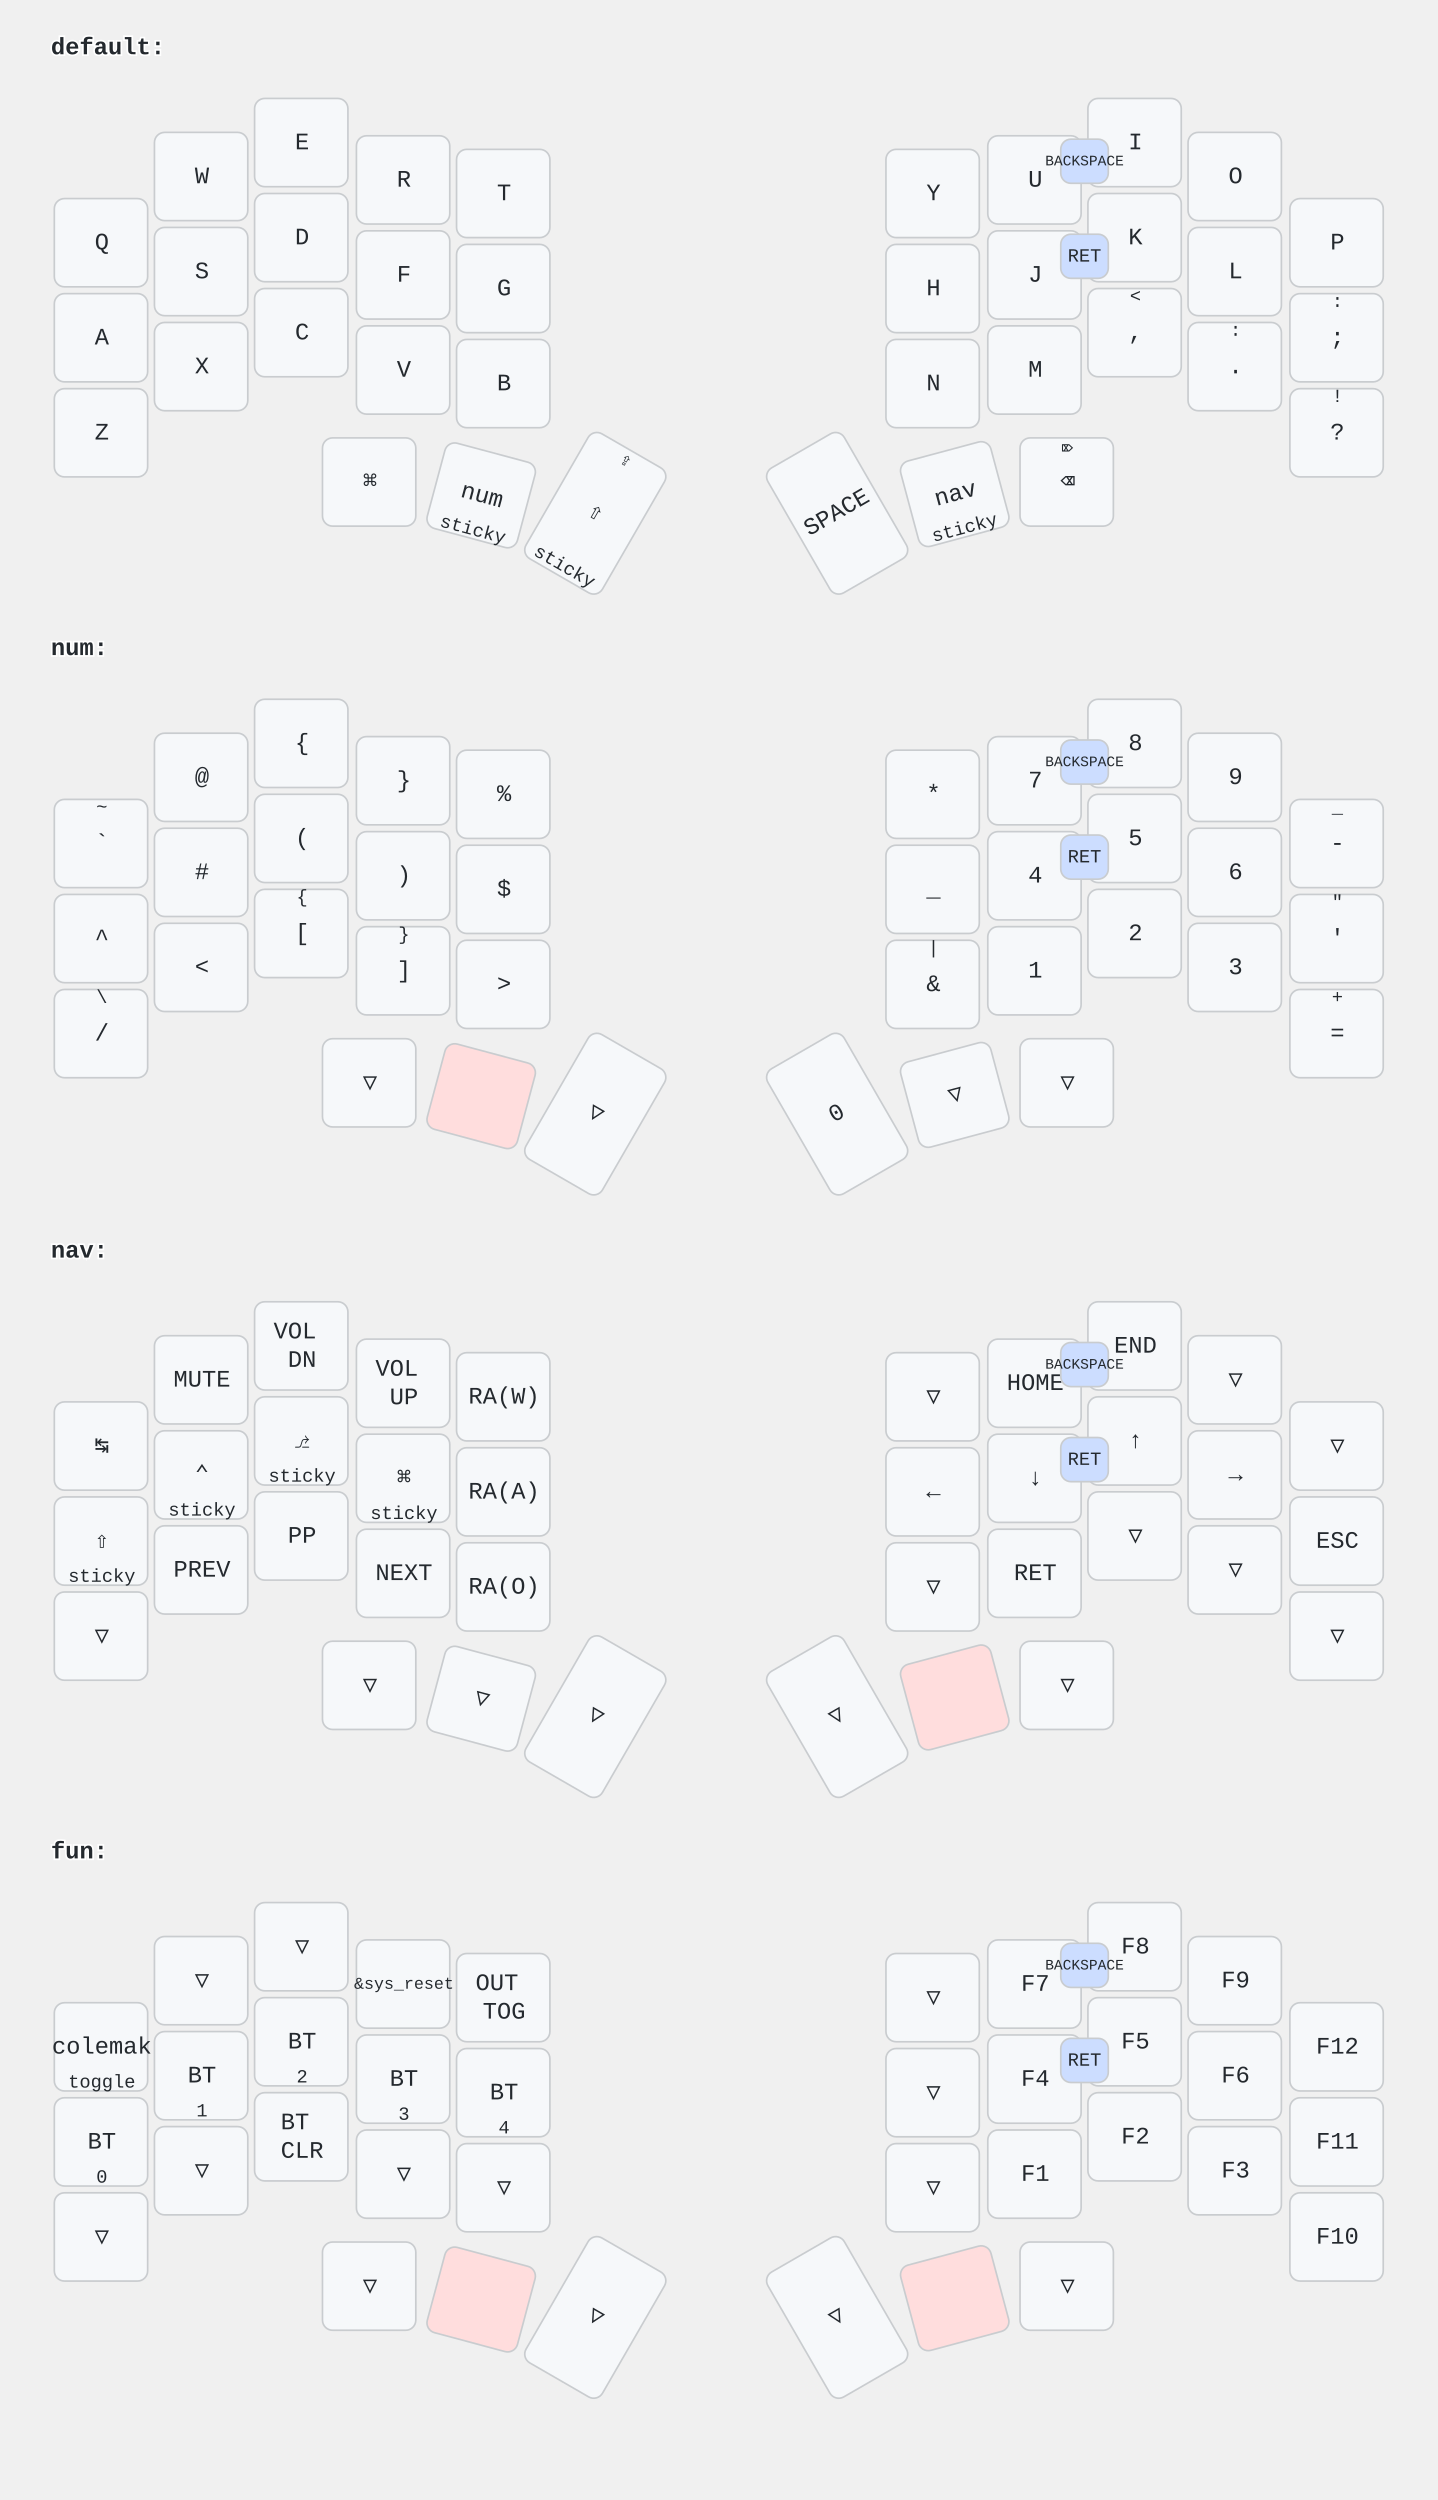
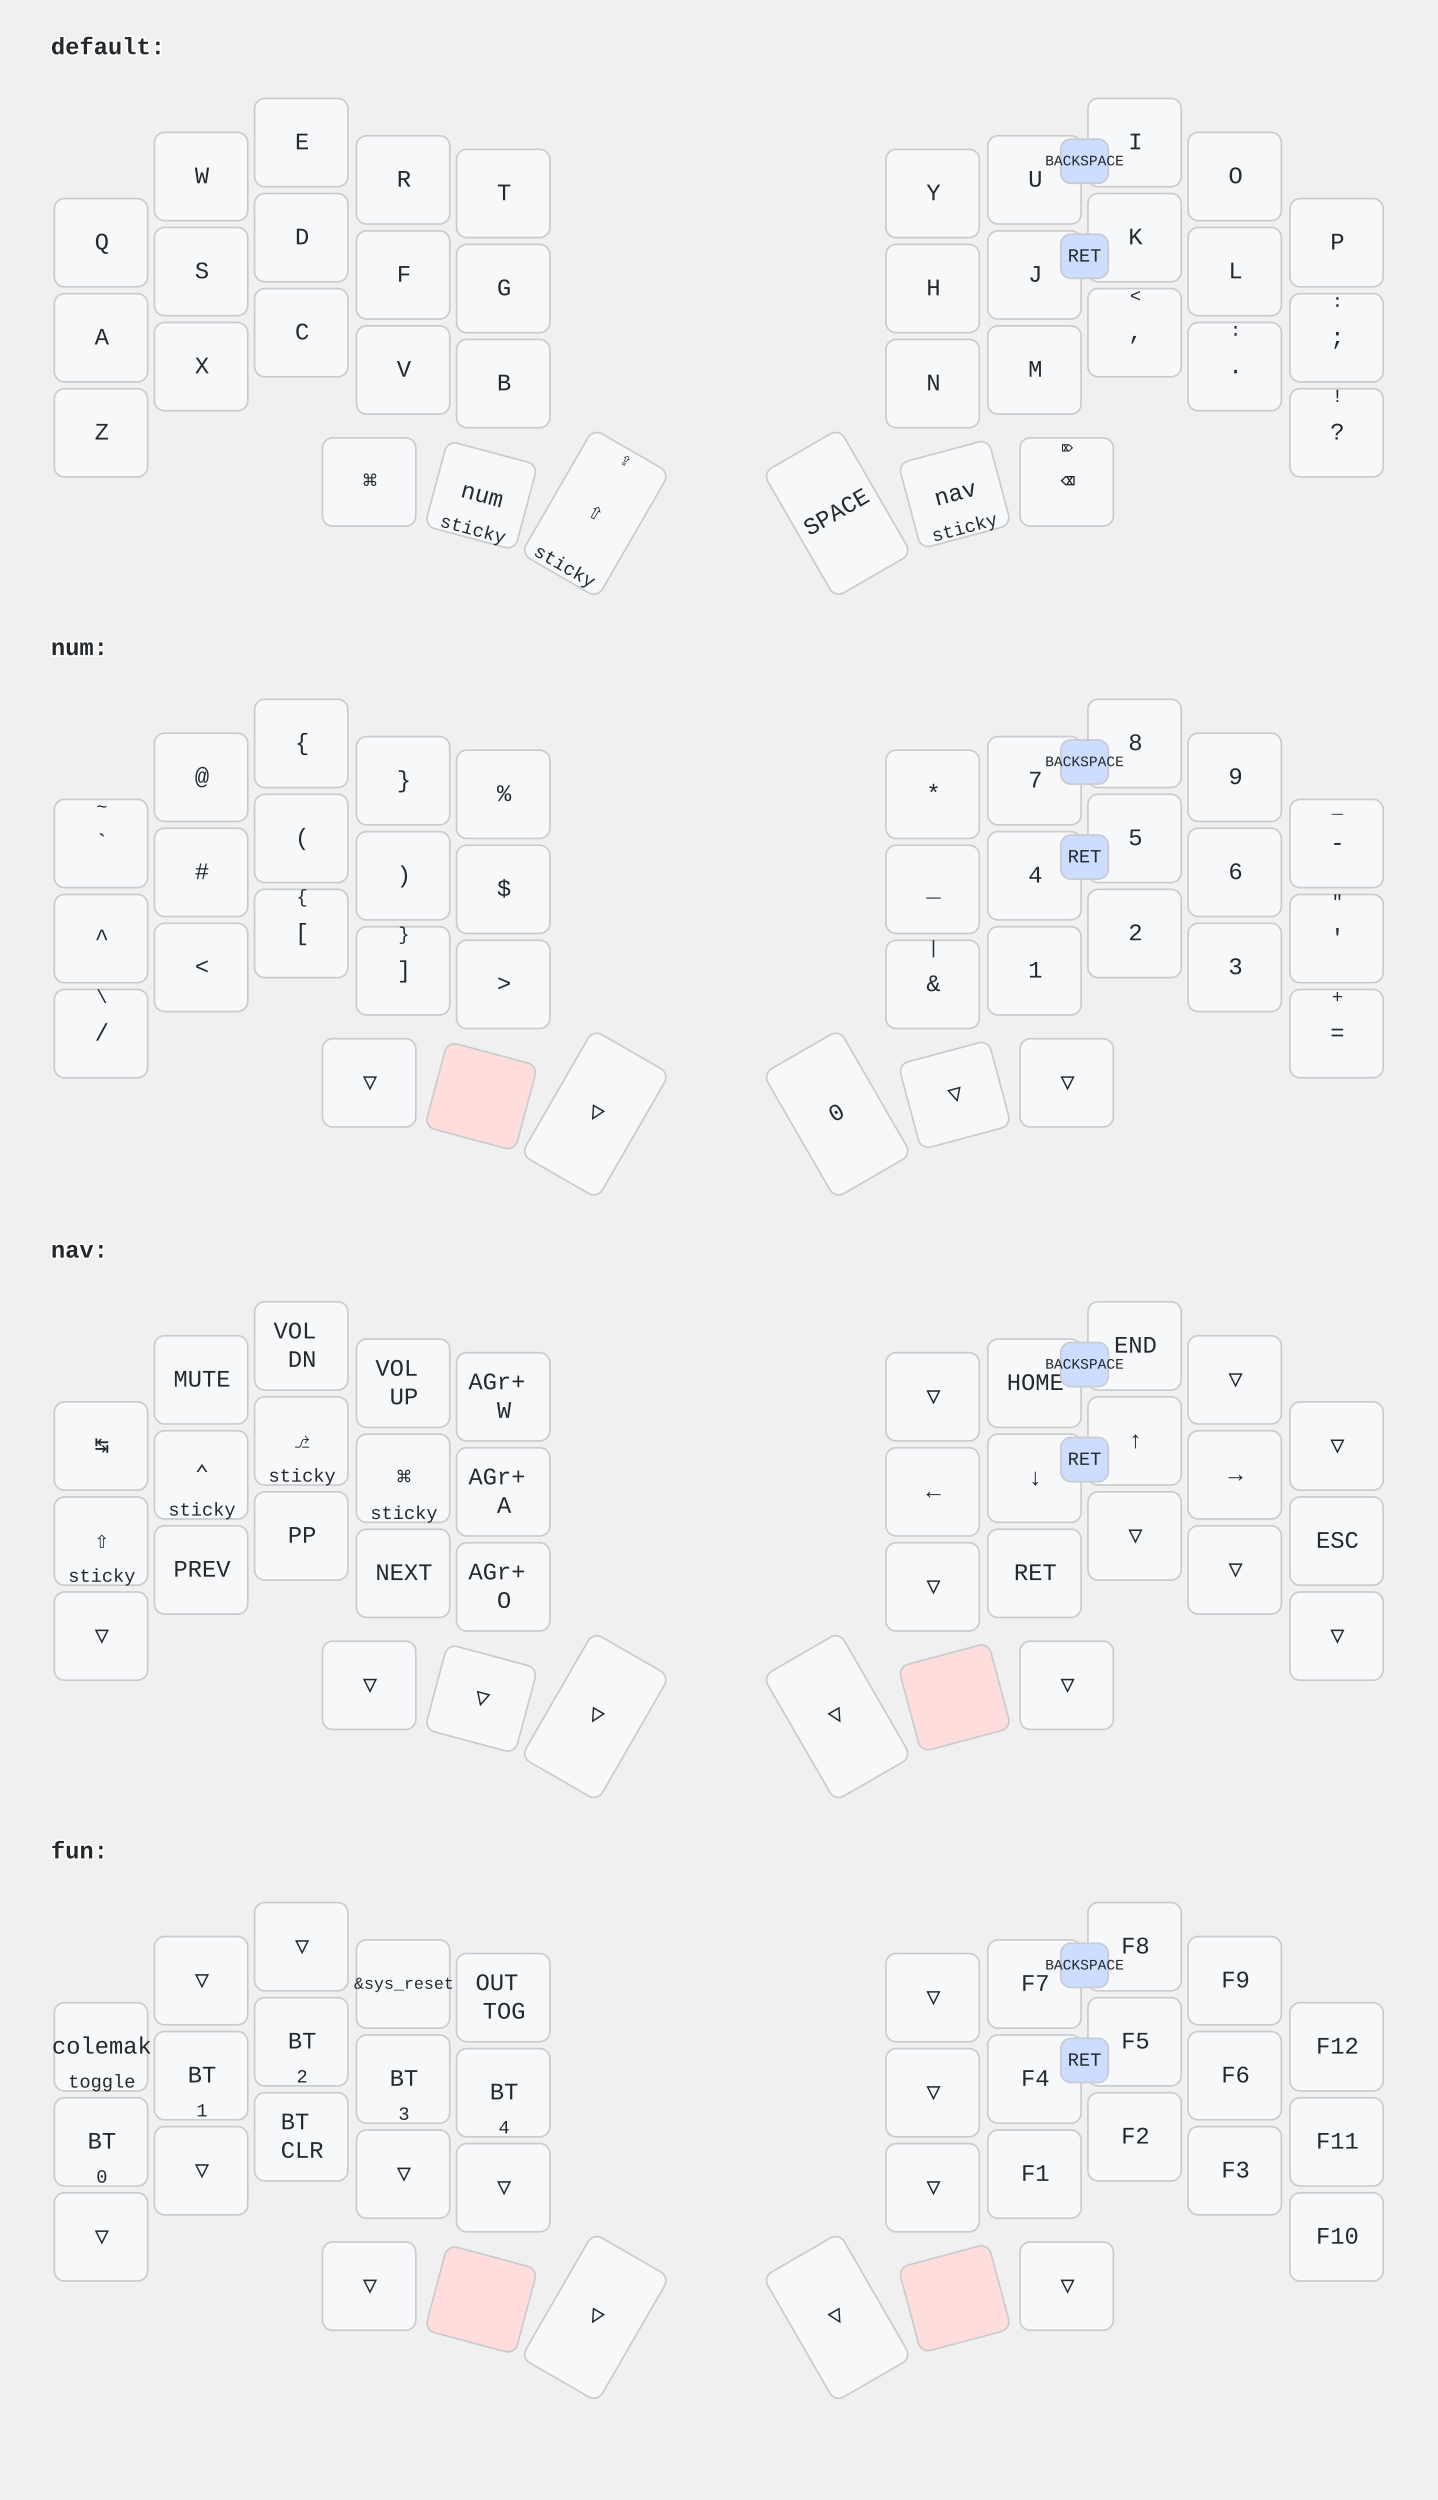
<svg xmlns="http://www.w3.org/2000/svg" width="847" height="1473" viewBox="0 0 847 1473" class="keymap">
  <style>/* font and background color specifications */
svg {
    font-family: SFMono-Regular,Consolas,Liberation Mono,Menlo,monospace;
    font-size: 14px;
    font-kerning: normal;
    text-rendering: optimizeLegibility;
    fill: #24292e;
}

/* default key styling */
rect {
    fill: #f6f8fa;
    stroke: #c9cccf;
    stroke-width: 1;
}

/* color accent for combo boxes */
rect.combo {
    fill: #cdf;
}

/* color accent for held keys */
rect.held, rect.combo.held {
    fill: #fdd;
}

/* color accent for ghost (optional) keys */
rect.ghost, rect.combo.ghost {
    fill: #ddd;
}

text {
    text-anchor: middle;
    dominant-baseline: middle;
}

/* styling for layer labels */
text.label {
    font-weight: bold;
    text-anchor: start;
    stroke: white;
    stroke-width: 2;
    paint-order: stroke;
}

/* styling for combo tap, and key hold/shifted label text */
text.combo, text.hold, text.shifted {
    font-size: 11px;
}

text.hold {
    text-anchor: middle;
    dominant-baseline: auto;
}

text.shifted {
    text-anchor: middle;
    dominant-baseline: hanging;
}

/* styling for hold/shifted label text in combo box */
text.combo.hold, text.combo.shifted {
    font-size: 8px;
}

/* styling for combo dendrons */
path {
    stroke-width: 1;
    stroke: gray;
    fill: none;
}
</style>
  <g transform="translate(30, 0)" class="layer-default">
-     <text x="0" y="28" class="label">default:</text>
+     <text x="0" y="28" class="label" id="default">default:</text>
    <g transform="translate(0, 56)">
      <g transform="translate(30, 87)" class="key keypos-0">
        <rect rx="6" ry="6" x="-28" y="-26" width="55" height="52" class="key" />
        <text x="0" y="0" class="key tap">Q</text>
      </g>
      <g transform="translate(89, 48)" class="key keypos-1">
        <rect rx="6" ry="6" x="-28" y="-26" width="55" height="52" class="key" />
        <text x="0" y="0" class="key tap">W</text>
      </g>
      <g transform="translate(148, 28)" class="key keypos-2">
        <rect rx="6" ry="6" x="-28" y="-26" width="55" height="52" class="key" />
        <text x="0" y="0" class="key tap">E</text>
      </g>
      <g transform="translate(208, 50)" class="key keypos-3">
        <rect rx="6" ry="6" x="-28" y="-26" width="55" height="52" class="key" />
        <text x="0" y="0" class="key tap">R</text>
      </g>
      <g transform="translate(267, 58)" class="key keypos-4">
        <rect rx="6" ry="6" x="-28" y="-26" width="55" height="52" class="key" />
        <text x="0" y="0" class="key tap">T</text>
      </g>
      <g transform="translate(520, 58)" class="key keypos-5">
        <rect rx="6" ry="6" x="-28" y="-26" width="55" height="52" class="key" />
        <text x="0" y="0" class="key tap">Y</text>
      </g>
      <g transform="translate(580, 50)" class="key keypos-6">
        <rect rx="6" ry="6" x="-28" y="-26" width="55" height="52" class="key" />
        <text x="0" y="0" class="key tap">U</text>
      </g>
      <g transform="translate(639, 28)" class="key keypos-7">
        <rect rx="6" ry="6" x="-28" y="-26" width="55" height="52" class="key" />
        <text x="0" y="0" class="key tap">I</text>
      </g>
      <g transform="translate(698, 48)" class="key keypos-8">
        <rect rx="6" ry="6" x="-28" y="-26" width="55" height="52" class="key" />
        <text x="0" y="0" class="key tap">O</text>
      </g>
      <g transform="translate(758, 87)" class="key keypos-9">
        <rect rx="6" ry="6" x="-28" y="-26" width="55" height="52" class="key" />
        <text x="0" y="0" class="key tap">P</text>
      </g>
      <g transform="translate(30, 143)" class="key keypos-10">
        <rect rx="6" ry="6" x="-28" y="-26" width="55" height="52" class="key" />
        <text x="0" y="0" class="key tap">A</text>
      </g>
      <g transform="translate(89, 104)" class="key keypos-11">
        <rect rx="6" ry="6" x="-28" y="-26" width="55" height="52" class="key" />
        <text x="0" y="0" class="key tap">S</text>
      </g>
      <g transform="translate(148, 84)" class="key keypos-12">
        <rect rx="6" ry="6" x="-28" y="-26" width="55" height="52" class="key" />
        <text x="0" y="0" class="key tap">D</text>
      </g>
      <g transform="translate(208, 106)" class="key keypos-13">
        <rect rx="6" ry="6" x="-28" y="-26" width="55" height="52" class="key" />
        <text x="0" y="0" class="key tap">F</text>
      </g>
      <g transform="translate(267, 114)" class="key keypos-14">
        <rect rx="6" ry="6" x="-28" y="-26" width="55" height="52" class="key" />
        <text x="0" y="0" class="key tap">G</text>
      </g>
      <g transform="translate(520, 114)" class="key keypos-15">
        <rect rx="6" ry="6" x="-28" y="-26" width="55" height="52" class="key" />
        <text x="0" y="0" class="key tap">H</text>
      </g>
      <g transform="translate(580, 106)" class="key keypos-16">
        <rect rx="6" ry="6" x="-28" y="-26" width="55" height="52" class="key" />
        <text x="0" y="0" class="key tap">J</text>
      </g>
      <g transform="translate(639, 84)" class="key keypos-17">
        <rect rx="6" ry="6" x="-28" y="-26" width="55" height="52" class="key" />
        <text x="0" y="0" class="key tap">K</text>
      </g>
      <g transform="translate(698, 104)" class="key keypos-18">
        <rect rx="6" ry="6" x="-28" y="-26" width="55" height="52" class="key" />
        <text x="0" y="0" class="key tap">L</text>
      </g>
      <g transform="translate(758, 143)" class="key keypos-19">
        <rect rx="6" ry="6" x="-28" y="-26" width="55" height="52" class="key" />
        <text x="0" y="0" class="key tap">;</text>
        <text x="0" y="-24" class="key shifted">:</text>
      </g>
      <g transform="translate(30, 199)" class="key keypos-20">
        <rect rx="6" ry="6" x="-28" y="-26" width="55" height="52" class="key" />
        <text x="0" y="0" class="key tap">Z</text>
      </g>
      <g transform="translate(89, 160)" class="key keypos-21">
        <rect rx="6" ry="6" x="-28" y="-26" width="55" height="52" class="key" />
        <text x="0" y="0" class="key tap">X</text>
      </g>
      <g transform="translate(148, 140)" class="key keypos-22">
        <rect rx="6" ry="6" x="-28" y="-26" width="55" height="52" class="key" />
        <text x="0" y="0" class="key tap">C</text>
      </g>
      <g transform="translate(208, 162)" class="key keypos-23">
        <rect rx="6" ry="6" x="-28" y="-26" width="55" height="52" class="key" />
        <text x="0" y="0" class="key tap">V</text>
      </g>
      <g transform="translate(267, 170)" class="key keypos-24">
        <rect rx="6" ry="6" x="-28" y="-26" width="55" height="52" class="key" />
        <text x="0" y="0" class="key tap">B</text>
      </g>
      <g transform="translate(520, 170)" class="key keypos-25">
        <rect rx="6" ry="6" x="-28" y="-26" width="55" height="52" class="key" />
        <text x="0" y="0" class="key tap">N</text>
      </g>
      <g transform="translate(580, 162)" class="key keypos-26">
        <rect rx="6" ry="6" x="-28" y="-26" width="55" height="52" class="key" />
        <text x="0" y="0" class="key tap">M</text>
      </g>
      <g transform="translate(639, 140)" class="key keypos-27">
        <rect rx="6" ry="6" x="-28" y="-26" width="55" height="52" class="key" />
        <text x="0" y="0" class="key tap">,</text>
        <text x="0" y="-24" class="key shifted">&lt;</text>
      </g>
      <g transform="translate(698, 160)" class="key keypos-28">
        <rect rx="6" ry="6" x="-28" y="-26" width="55" height="52" class="key" />
        <text x="0" y="0" class="key tap">.</text>
        <text x="0" y="-24" class="key shifted">:</text>
      </g>
      <g transform="translate(758, 199)" class="key keypos-29">
        <rect rx="6" ry="6" x="-28" y="-26" width="55" height="52" class="key" />
        <text x="0" y="0" class="key tap">?</text>
        <text x="0" y="-24" class="key shifted">!</text>
      </g>
      <g transform="translate(188, 228)" class="key keypos-30">
        <rect rx="6" ry="6" x="-28" y="-26" width="55" height="52" class="key" />
        <text x="0" y="0" class="key tap">⌘</text>
      </g>
      <g transform="translate(254, 236) rotate(15.0)" class="key keypos-31">
        <rect rx="6" ry="6" x="-28" y="-26" width="55" height="52" class="key" />
-         <text x="0" y="0" class="key tap">num</text>
+         <a href="#num">
+           <text x="0" y="0" class="key tap layer-activator">num</text>
+         </a>
        <text x="0" y="24" class="key hold">sticky</text>
      </g>
      <g transform="translate(321, 246) rotate(30.0)" class="key keypos-32">
        <rect rx="6" ry="6" x="-26" y="-42" width="52" height="85" class="key" />
        <text x="0" y="0" class="key tap">⇧</text>
        <text x="0" y="40" class="key hold">sticky</text>
        <text x="0" y="-40" class="key shifted">⇪</text>
      </g>
      <g transform="translate(463, 246) rotate(-30.0)" class="key keypos-33">
        <rect rx="6" ry="6" x="-26" y="-42" width="52" height="85" class="key" />
        <text x="0" y="0" class="key tap">SPACE</text>
      </g>
      <g transform="translate(533, 235) rotate(-15.0)" class="key keypos-34">
        <rect rx="6" ry="6" x="-28" y="-26" width="55" height="52" class="key" />
-         <text x="0" y="0" class="key tap">nav</text>
+         <a href="#nav">
+           <text x="0" y="0" class="key tap layer-activator">nav</text>
+         </a>
        <text x="0" y="24" class="key hold">sticky</text>
      </g>
      <g transform="translate(599, 228)" class="key keypos-35">
        <rect rx="6" ry="6" x="-28" y="-26" width="55" height="52" class="key" />
        <text x="0" y="0" class="key tap">⌫</text>
        <text x="0" y="-24" class="key shifted">⌦</text>
      </g>
      <g class="combo combopos-0">
        <rect rx="6" ry="6" x="595" y="82" width="28" height="26" class="combo" />
        <text x="609" y="95" class="combo tap">RET</text>
      </g>
      <g class="combo combopos-1">
        <rect rx="6" ry="6" x="595" y="26" width="28" height="26" class="combo" />
        <text x="609" y="39" class="combo tap">
          <tspan style="font-size: 78%">BACKSPACE</tspan>
        </text>
      </g>
    </g>
  </g>
  <g transform="translate(30, 354)" class="layer-num">
-     <text x="0" y="28" class="label">num:</text>
+     <text x="0" y="28" class="label" id="num">num:</text>
    <g transform="translate(0, 56)">
      <g transform="translate(30, 87)" class="key keypos-0">
        <rect rx="6" ry="6" x="-28" y="-26" width="55" height="52" class="key" />
        <text x="0" y="0" class="key tap">`</text>
        <text x="0" y="-24" class="key shifted">~</text>
      </g>
      <g transform="translate(89, 48)" class="key keypos-1">
        <rect rx="6" ry="6" x="-28" y="-26" width="55" height="52" class="key" />
        <text x="0" y="0" class="key tap">@</text>
      </g>
      <g transform="translate(148, 28)" class="key keypos-2">
        <rect rx="6" ry="6" x="-28" y="-26" width="55" height="52" class="key" />
        <text x="0" y="0" class="key tap">{</text>
      </g>
      <g transform="translate(208, 50)" class="key keypos-3">
        <rect rx="6" ry="6" x="-28" y="-26" width="55" height="52" class="key" />
        <text x="0" y="0" class="key tap">}</text>
      </g>
      <g transform="translate(267, 58)" class="key keypos-4">
        <rect rx="6" ry="6" x="-28" y="-26" width="55" height="52" class="key" />
        <text x="0" y="0" class="key tap">%</text>
      </g>
      <g transform="translate(520, 58)" class="key keypos-5">
        <rect rx="6" ry="6" x="-28" y="-26" width="55" height="52" class="key" />
        <text x="0" y="0" class="key tap">*</text>
      </g>
      <g transform="translate(580, 50)" class="key keypos-6">
        <rect rx="6" ry="6" x="-28" y="-26" width="55" height="52" class="key" />
        <text x="0" y="0" class="key tap">7</text>
      </g>
      <g transform="translate(639, 28)" class="key keypos-7">
        <rect rx="6" ry="6" x="-28" y="-26" width="55" height="52" class="key" />
        <text x="0" y="0" class="key tap">8</text>
      </g>
      <g transform="translate(698, 48)" class="key keypos-8">
        <rect rx="6" ry="6" x="-28" y="-26" width="55" height="52" class="key" />
        <text x="0" y="0" class="key tap">9</text>
      </g>
      <g transform="translate(758, 87)" class="key keypos-9">
        <rect rx="6" ry="6" x="-28" y="-26" width="55" height="52" class="key" />
        <text x="0" y="0" class="key tap">-</text>
        <text x="0" y="-24" class="key shifted">_</text>
      </g>
      <g transform="translate(30, 143)" class="key keypos-10">
        <rect rx="6" ry="6" x="-28" y="-26" width="55" height="52" class="key" />
        <text x="0" y="0" class="key tap">^</text>
      </g>
      <g transform="translate(89, 104)" class="key keypos-11">
        <rect rx="6" ry="6" x="-28" y="-26" width="55" height="52" class="key" />
        <text x="0" y="0" class="key tap">#</text>
      </g>
      <g transform="translate(148, 84)" class="key keypos-12">
        <rect rx="6" ry="6" x="-28" y="-26" width="55" height="52" class="key" />
        <text x="0" y="0" class="key tap">(</text>
      </g>
      <g transform="translate(208, 106)" class="key keypos-13">
        <rect rx="6" ry="6" x="-28" y="-26" width="55" height="52" class="key" />
        <text x="0" y="0" class="key tap">)</text>
      </g>
      <g transform="translate(267, 114)" class="key keypos-14">
        <rect rx="6" ry="6" x="-28" y="-26" width="55" height="52" class="key" />
        <text x="0" y="0" class="key tap">$</text>
      </g>
      <g transform="translate(520, 114)" class="key keypos-15">
        <rect rx="6" ry="6" x="-28" y="-26" width="55" height="52" class="key" />
        <text x="0" y="0" class="key tap">_</text>
      </g>
      <g transform="translate(580, 106)" class="key keypos-16">
        <rect rx="6" ry="6" x="-28" y="-26" width="55" height="52" class="key" />
        <text x="0" y="0" class="key tap">4</text>
      </g>
      <g transform="translate(639, 84)" class="key keypos-17">
        <rect rx="6" ry="6" x="-28" y="-26" width="55" height="52" class="key" />
        <text x="0" y="0" class="key tap">5</text>
      </g>
      <g transform="translate(698, 104)" class="key keypos-18">
        <rect rx="6" ry="6" x="-28" y="-26" width="55" height="52" class="key" />
        <text x="0" y="0" class="key tap">6</text>
      </g>
      <g transform="translate(758, 143)" class="key keypos-19">
        <rect rx="6" ry="6" x="-28" y="-26" width="55" height="52" class="key" />
        <text x="0" y="0" class="key tap">'</text>
        <text x="0" y="-24" class="key shifted">"</text>
      </g>
      <g transform="translate(30, 199)" class="key keypos-20">
        <rect rx="6" ry="6" x="-28" y="-26" width="55" height="52" class="key" />
        <text x="0" y="0" class="key tap">/</text>
        <text x="0" y="-24" class="key shifted">\</text>
      </g>
      <g transform="translate(89, 160)" class="key keypos-21">
        <rect rx="6" ry="6" x="-28" y="-26" width="55" height="52" class="key" />
        <text x="0" y="0" class="key tap">&lt;</text>
      </g>
      <g transform="translate(148, 140)" class="key keypos-22">
        <rect rx="6" ry="6" x="-28" y="-26" width="55" height="52" class="key" />
        <text x="0" y="0" class="key tap">[</text>
        <text x="0" y="-24" class="key shifted">{</text>
      </g>
      <g transform="translate(208, 162)" class="key keypos-23">
        <rect rx="6" ry="6" x="-28" y="-26" width="55" height="52" class="key" />
        <text x="0" y="0" class="key tap">]</text>
        <text x="0" y="-24" class="key shifted">}</text>
      </g>
      <g transform="translate(267, 170)" class="key keypos-24">
        <rect rx="6" ry="6" x="-28" y="-26" width="55" height="52" class="key" />
        <text x="0" y="0" class="key tap">&gt;</text>
      </g>
      <g transform="translate(520, 170)" class="key keypos-25">
        <rect rx="6" ry="6" x="-28" y="-26" width="55" height="52" class="key" />
        <text x="0" y="0" class="key tap">&amp;</text>
        <text x="0" y="-24" class="key shifted">|</text>
      </g>
      <g transform="translate(580, 162)" class="key keypos-26">
        <rect rx="6" ry="6" x="-28" y="-26" width="55" height="52" class="key" />
        <text x="0" y="0" class="key tap">1</text>
      </g>
      <g transform="translate(639, 140)" class="key keypos-27">
        <rect rx="6" ry="6" x="-28" y="-26" width="55" height="52" class="key" />
        <text x="0" y="0" class="key tap">2</text>
      </g>
      <g transform="translate(698, 160)" class="key keypos-28">
        <rect rx="6" ry="6" x="-28" y="-26" width="55" height="52" class="key" />
        <text x="0" y="0" class="key tap">3</text>
      </g>
      <g transform="translate(758, 199)" class="key keypos-29">
        <rect rx="6" ry="6" x="-28" y="-26" width="55" height="52" class="key" />
        <text x="0" y="0" class="key tap">=</text>
        <text x="0" y="-24" class="key shifted">+</text>
      </g>
      <g transform="translate(188, 228)" class="key trans keypos-30">
        <rect rx="6" ry="6" x="-28" y="-26" width="55" height="52" class="key trans" />
        <text x="0" y="0" class="key trans tap">▽</text>
      </g>
      <g transform="translate(254, 236) rotate(15.0)" class="key held keypos-31">
        <rect rx="6" ry="6" x="-28" y="-26" width="55" height="52" class="key held" />
      </g>
      <g transform="translate(321, 246) rotate(30.0)" class="key trans keypos-32">
        <rect rx="6" ry="6" x="-26" y="-42" width="52" height="85" class="key trans" />
        <text x="0" y="0" class="key trans tap">▽</text>
      </g>
      <g transform="translate(463, 246) rotate(-30.0)" class="key keypos-33">
        <rect rx="6" ry="6" x="-26" y="-42" width="52" height="85" class="key" />
        <text x="0" y="0" class="key tap">0</text>
      </g>
      <g transform="translate(533, 235) rotate(-15.0)" class="key trans keypos-34">
        <rect rx="6" ry="6" x="-28" y="-26" width="55" height="52" class="key trans" />
        <text x="0" y="0" class="key trans tap">▽</text>
      </g>
      <g transform="translate(599, 228)" class="key trans keypos-35">
        <rect rx="6" ry="6" x="-28" y="-26" width="55" height="52" class="key trans" />
        <text x="0" y="0" class="key trans tap">▽</text>
      </g>
      <g class="combo combopos-0">
        <rect rx="6" ry="6" x="595" y="82" width="28" height="26" class="combo" />
        <text x="609" y="95" class="combo tap">RET</text>
      </g>
      <g class="combo combopos-1">
        <rect rx="6" ry="6" x="595" y="26" width="28" height="26" class="combo" />
        <text x="609" y="39" class="combo tap">
          <tspan style="font-size: 78%">BACKSPACE</tspan>
        </text>
      </g>
    </g>
  </g>
  <g transform="translate(30, 709)" class="layer-nav">
-     <text x="0" y="28" class="label">nav:</text>
+     <text x="0" y="28" class="label" id="nav">nav:</text>
    <g transform="translate(0, 56)">
      <g transform="translate(30, 87)" class="key keypos-0">
        <rect rx="6" ry="6" x="-28" y="-26" width="55" height="52" class="key" />
        <text x="0" y="0" class="key tap">↹</text>
      </g>
      <g transform="translate(89, 48)" class="key keypos-1">
        <rect rx="6" ry="6" x="-28" y="-26" width="55" height="52" class="key" />
        <text x="0" y="0" class="key tap">MUTE</text>
      </g>
      <g transform="translate(148, 28)" class="key keypos-2">
        <rect rx="6" ry="6" x="-28" y="-26" width="55" height="52" class="key" />
        <text x="0" y="0" class="key tap">
          <tspan x="0" dy="-0.6em">VOL</tspan>
          <tspan x="0" dy="1.2em">DN</tspan>
        </text>
      </g>
      <g transform="translate(208, 50)" class="key keypos-3">
        <rect rx="6" ry="6" x="-28" y="-26" width="55" height="52" class="key" />
        <text x="0" y="0" class="key tap">
          <tspan x="0" dy="-0.6em">VOL</tspan>
          <tspan x="0" dy="1.2em">UP</tspan>
        </text>
      </g>
      <g transform="translate(267, 58)" class="key keypos-4">
        <rect rx="6" ry="6" x="-28" y="-26" width="55" height="52" class="key" />
-         <text x="0" y="0" class="key tap">RA(W)</text>
+         <text x="0" y="0" class="key tap">
+           <tspan x="0" dy="-0.6em">AGr+</tspan>
+           <tspan x="0" dy="1.2em">W</tspan>
+         </text>
      </g>
      <g transform="translate(520, 58)" class="key trans keypos-5">
        <rect rx="6" ry="6" x="-28" y="-26" width="55" height="52" class="key trans" />
        <text x="0" y="0" class="key trans tap">▽</text>
      </g>
      <g transform="translate(580, 50)" class="key keypos-6">
        <rect rx="6" ry="6" x="-28" y="-26" width="55" height="52" class="key" />
        <text x="0" y="0" class="key tap">HOME</text>
      </g>
      <g transform="translate(639, 28)" class="key keypos-7">
        <rect rx="6" ry="6" x="-28" y="-26" width="55" height="52" class="key" />
        <text x="0" y="0" class="key tap">END</text>
      </g>
      <g transform="translate(698, 48)" class="key trans keypos-8">
        <rect rx="6" ry="6" x="-28" y="-26" width="55" height="52" class="key trans" />
        <text x="0" y="0" class="key trans tap">▽</text>
      </g>
      <g transform="translate(758, 87)" class="key trans keypos-9">
        <rect rx="6" ry="6" x="-28" y="-26" width="55" height="52" class="key trans" />
        <text x="0" y="0" class="key trans tap">▽</text>
      </g>
      <g transform="translate(30, 143)" class="key keypos-10">
        <rect rx="6" ry="6" x="-28" y="-26" width="55" height="52" class="key" />
        <text x="0" y="0" class="key tap">⇧</text>
        <text x="0" y="24" class="key hold">sticky</text>
      </g>
      <g transform="translate(89, 104)" class="key keypos-11">
        <rect rx="6" ry="6" x="-28" y="-26" width="55" height="52" class="key" />
        <text x="0" y="0" class="key tap">⌃</text>
        <text x="0" y="24" class="key hold">sticky</text>
      </g>
      <g transform="translate(148, 84)" class="key keypos-12">
        <rect rx="6" ry="6" x="-28" y="-26" width="55" height="52" class="key" />
        <text x="0" y="0" class="key tap">⎇</text>
        <text x="0" y="24" class="key hold">sticky</text>
      </g>
      <g transform="translate(208, 106)" class="key keypos-13">
        <rect rx="6" ry="6" x="-28" y="-26" width="55" height="52" class="key" />
        <text x="0" y="0" class="key tap">⌘</text>
        <text x="0" y="24" class="key hold">sticky</text>
      </g>
      <g transform="translate(267, 114)" class="key keypos-14">
        <rect rx="6" ry="6" x="-28" y="-26" width="55" height="52" class="key" />
-         <text x="0" y="0" class="key tap">RA(A)</text>
+         <text x="0" y="0" class="key tap">
+           <tspan x="0" dy="-0.6em">AGr+</tspan>
+           <tspan x="0" dy="1.2em">A</tspan>
+         </text>
      </g>
      <g transform="translate(520, 114)" class="key keypos-15">
        <rect rx="6" ry="6" x="-28" y="-26" width="55" height="52" class="key" />
        <text x="0" y="0" class="key tap">←</text>
      </g>
      <g transform="translate(580, 106)" class="key keypos-16">
        <rect rx="6" ry="6" x="-28" y="-26" width="55" height="52" class="key" />
        <text x="0" y="0" class="key tap">↓</text>
      </g>
      <g transform="translate(639, 84)" class="key keypos-17">
        <rect rx="6" ry="6" x="-28" y="-26" width="55" height="52" class="key" />
        <text x="0" y="0" class="key tap">↑</text>
      </g>
      <g transform="translate(698, 104)" class="key keypos-18">
        <rect rx="6" ry="6" x="-28" y="-26" width="55" height="52" class="key" />
        <text x="0" y="0" class="key tap">→</text>
      </g>
      <g transform="translate(758, 143)" class="key keypos-19">
        <rect rx="6" ry="6" x="-28" y="-26" width="55" height="52" class="key" />
        <text x="0" y="0" class="key tap">ESC</text>
      </g>
      <g transform="translate(30, 199)" class="key trans keypos-20">
        <rect rx="6" ry="6" x="-28" y="-26" width="55" height="52" class="key trans" />
        <text x="0" y="0" class="key trans tap">▽</text>
      </g>
      <g transform="translate(89, 160)" class="key keypos-21">
        <rect rx="6" ry="6" x="-28" y="-26" width="55" height="52" class="key" />
        <text x="0" y="0" class="key tap">PREV</text>
      </g>
      <g transform="translate(148, 140)" class="key keypos-22">
        <rect rx="6" ry="6" x="-28" y="-26" width="55" height="52" class="key" />
        <text x="0" y="0" class="key tap">PP</text>
      </g>
      <g transform="translate(208, 162)" class="key keypos-23">
        <rect rx="6" ry="6" x="-28" y="-26" width="55" height="52" class="key" />
        <text x="0" y="0" class="key tap">NEXT</text>
      </g>
      <g transform="translate(267, 170)" class="key keypos-24">
        <rect rx="6" ry="6" x="-28" y="-26" width="55" height="52" class="key" />
-         <text x="0" y="0" class="key tap">RA(O)</text>
+         <text x="0" y="0" class="key tap">
+           <tspan x="0" dy="-0.6em">AGr+</tspan>
+           <tspan x="0" dy="1.2em">O</tspan>
+         </text>
      </g>
      <g transform="translate(520, 170)" class="key trans keypos-25">
        <rect rx="6" ry="6" x="-28" y="-26" width="55" height="52" class="key trans" />
        <text x="0" y="0" class="key trans tap">▽</text>
      </g>
      <g transform="translate(580, 162)" class="key keypos-26">
        <rect rx="6" ry="6" x="-28" y="-26" width="55" height="52" class="key" />
        <text x="0" y="0" class="key tap">RET</text>
      </g>
      <g transform="translate(639, 140)" class="key trans keypos-27">
        <rect rx="6" ry="6" x="-28" y="-26" width="55" height="52" class="key trans" />
        <text x="0" y="0" class="key trans tap">▽</text>
      </g>
      <g transform="translate(698, 160)" class="key trans keypos-28">
        <rect rx="6" ry="6" x="-28" y="-26" width="55" height="52" class="key trans" />
        <text x="0" y="0" class="key trans tap">▽</text>
      </g>
      <g transform="translate(758, 199)" class="key trans keypos-29">
        <rect rx="6" ry="6" x="-28" y="-26" width="55" height="52" class="key trans" />
        <text x="0" y="0" class="key trans tap">▽</text>
      </g>
      <g transform="translate(188, 228)" class="key trans keypos-30">
        <rect rx="6" ry="6" x="-28" y="-26" width="55" height="52" class="key trans" />
        <text x="0" y="0" class="key trans tap">▽</text>
      </g>
      <g transform="translate(254, 236) rotate(15.0)" class="key trans keypos-31">
        <rect rx="6" ry="6" x="-28" y="-26" width="55" height="52" class="key trans" />
        <text x="0" y="0" class="key trans tap">▽</text>
      </g>
      <g transform="translate(321, 246) rotate(30.0)" class="key trans keypos-32">
        <rect rx="6" ry="6" x="-26" y="-42" width="52" height="85" class="key trans" />
        <text x="0" y="0" class="key trans tap">▽</text>
      </g>
      <g transform="translate(463, 246) rotate(-30.0)" class="key trans keypos-33">
        <rect rx="6" ry="6" x="-26" y="-42" width="52" height="85" class="key trans" />
        <text x="0" y="0" class="key trans tap">▽</text>
      </g>
      <g transform="translate(533, 235) rotate(-15.0)" class="key held keypos-34">
        <rect rx="6" ry="6" x="-28" y="-26" width="55" height="52" class="key held" />
      </g>
      <g transform="translate(599, 228)" class="key trans keypos-35">
        <rect rx="6" ry="6" x="-28" y="-26" width="55" height="52" class="key trans" />
        <text x="0" y="0" class="key trans tap">▽</text>
      </g>
      <g class="combo combopos-0">
        <rect rx="6" ry="6" x="595" y="82" width="28" height="26" class="combo" />
        <text x="609" y="95" class="combo tap">RET</text>
      </g>
      <g class="combo combopos-1">
        <rect rx="6" ry="6" x="595" y="26" width="28" height="26" class="combo" />
        <text x="609" y="39" class="combo tap">
          <tspan style="font-size: 78%">BACKSPACE</tspan>
        </text>
      </g>
    </g>
  </g>
  <g transform="translate(30, 1063)" class="layer-fun">
-     <text x="0" y="28" class="label">fun:</text>
+     <text x="0" y="28" class="label" id="fun">fun:</text>
    <g transform="translate(0, 56)">
      <g transform="translate(30, 87)" class="key keypos-0">
        <rect rx="6" ry="6" x="-28" y="-26" width="55" height="52" class="key" />
        <text x="0" y="0" class="key tap">colemak</text>
        <text x="0" y="24" class="key hold">toggle</text>
      </g>
      <g transform="translate(89, 48)" class="key trans keypos-1">
        <rect rx="6" ry="6" x="-28" y="-26" width="55" height="52" class="key trans" />
        <text x="0" y="0" class="key trans tap">▽</text>
      </g>
      <g transform="translate(148, 28)" class="key trans keypos-2">
        <rect rx="6" ry="6" x="-28" y="-26" width="55" height="52" class="key trans" />
        <text x="0" y="0" class="key trans tap">▽</text>
      </g>
      <g transform="translate(208, 50)" class="key keypos-3">
        <rect rx="6" ry="6" x="-28" y="-26" width="55" height="52" class="key" />
        <text x="0" y="0" class="key tap">
          <tspan style="font-size: 70%">&amp;sys_reset</tspan>
        </text>
      </g>
      <g transform="translate(267, 58)" class="key keypos-4">
        <rect rx="6" ry="6" x="-28" y="-26" width="55" height="52" class="key" />
        <text x="0" y="0" class="key tap">
          <tspan x="0" dy="-0.6em">OUT</tspan>
          <tspan x="0" dy="1.2em">TOG</tspan>
        </text>
      </g>
      <g transform="translate(520, 58)" class="key trans keypos-5">
        <rect rx="6" ry="6" x="-28" y="-26" width="55" height="52" class="key trans" />
        <text x="0" y="0" class="key trans tap">▽</text>
      </g>
      <g transform="translate(580, 50)" class="key keypos-6">
        <rect rx="6" ry="6" x="-28" y="-26" width="55" height="52" class="key" />
        <text x="0" y="0" class="key tap">F7</text>
      </g>
      <g transform="translate(639, 28)" class="key keypos-7">
        <rect rx="6" ry="6" x="-28" y="-26" width="55" height="52" class="key" />
        <text x="0" y="0" class="key tap">F8</text>
      </g>
      <g transform="translate(698, 48)" class="key keypos-8">
        <rect rx="6" ry="6" x="-28" y="-26" width="55" height="52" class="key" />
        <text x="0" y="0" class="key tap">F9</text>
      </g>
      <g transform="translate(758, 87)" class="key keypos-9">
        <rect rx="6" ry="6" x="-28" y="-26" width="55" height="52" class="key" />
        <text x="0" y="0" class="key tap">F12</text>
      </g>
      <g transform="translate(30, 143)" class="key keypos-10">
        <rect rx="6" ry="6" x="-28" y="-26" width="55" height="52" class="key" />
        <text x="0" y="0" class="key tap">BT</text>
        <text x="0" y="24" class="key hold">0</text>
      </g>
      <g transform="translate(89, 104)" class="key keypos-11">
        <rect rx="6" ry="6" x="-28" y="-26" width="55" height="52" class="key" />
        <text x="0" y="0" class="key tap">BT</text>
        <text x="0" y="24" class="key hold">1</text>
      </g>
      <g transform="translate(148, 84)" class="key keypos-12">
        <rect rx="6" ry="6" x="-28" y="-26" width="55" height="52" class="key" />
        <text x="0" y="0" class="key tap">BT</text>
        <text x="0" y="24" class="key hold">2</text>
      </g>
      <g transform="translate(208, 106)" class="key keypos-13">
        <rect rx="6" ry="6" x="-28" y="-26" width="55" height="52" class="key" />
        <text x="0" y="0" class="key tap">BT</text>
        <text x="0" y="24" class="key hold">3</text>
      </g>
      <g transform="translate(267, 114)" class="key keypos-14">
        <rect rx="6" ry="6" x="-28" y="-26" width="55" height="52" class="key" />
        <text x="0" y="0" class="key tap">BT</text>
        <text x="0" y="24" class="key hold">4</text>
      </g>
      <g transform="translate(520, 114)" class="key trans keypos-15">
        <rect rx="6" ry="6" x="-28" y="-26" width="55" height="52" class="key trans" />
        <text x="0" y="0" class="key trans tap">▽</text>
      </g>
      <g transform="translate(580, 106)" class="key keypos-16">
        <rect rx="6" ry="6" x="-28" y="-26" width="55" height="52" class="key" />
        <text x="0" y="0" class="key tap">F4</text>
      </g>
      <g transform="translate(639, 84)" class="key keypos-17">
        <rect rx="6" ry="6" x="-28" y="-26" width="55" height="52" class="key" />
        <text x="0" y="0" class="key tap">F5</text>
      </g>
      <g transform="translate(698, 104)" class="key keypos-18">
        <rect rx="6" ry="6" x="-28" y="-26" width="55" height="52" class="key" />
        <text x="0" y="0" class="key tap">F6</text>
      </g>
      <g transform="translate(758, 143)" class="key keypos-19">
        <rect rx="6" ry="6" x="-28" y="-26" width="55" height="52" class="key" />
        <text x="0" y="0" class="key tap">F11</text>
      </g>
      <g transform="translate(30, 199)" class="key trans keypos-20">
        <rect rx="6" ry="6" x="-28" y="-26" width="55" height="52" class="key trans" />
        <text x="0" y="0" class="key trans tap">▽</text>
      </g>
      <g transform="translate(89, 160)" class="key trans keypos-21">
        <rect rx="6" ry="6" x="-28" y="-26" width="55" height="52" class="key trans" />
        <text x="0" y="0" class="key trans tap">▽</text>
      </g>
      <g transform="translate(148, 140)" class="key keypos-22">
        <rect rx="6" ry="6" x="-28" y="-26" width="55" height="52" class="key" />
        <text x="0" y="0" class="key tap">
          <tspan x="0" dy="-0.6em">BT</tspan>
          <tspan x="0" dy="1.2em">CLR</tspan>
        </text>
      </g>
      <g transform="translate(208, 162)" class="key trans keypos-23">
        <rect rx="6" ry="6" x="-28" y="-26" width="55" height="52" class="key trans" />
        <text x="0" y="0" class="key trans tap">▽</text>
      </g>
      <g transform="translate(267, 170)" class="key trans keypos-24">
        <rect rx="6" ry="6" x="-28" y="-26" width="55" height="52" class="key trans" />
        <text x="0" y="0" class="key trans tap">▽</text>
      </g>
      <g transform="translate(520, 170)" class="key trans keypos-25">
        <rect rx="6" ry="6" x="-28" y="-26" width="55" height="52" class="key trans" />
        <text x="0" y="0" class="key trans tap">▽</text>
      </g>
      <g transform="translate(580, 162)" class="key keypos-26">
        <rect rx="6" ry="6" x="-28" y="-26" width="55" height="52" class="key" />
        <text x="0" y="0" class="key tap">F1</text>
      </g>
      <g transform="translate(639, 140)" class="key keypos-27">
        <rect rx="6" ry="6" x="-28" y="-26" width="55" height="52" class="key" />
        <text x="0" y="0" class="key tap">F2</text>
      </g>
      <g transform="translate(698, 160)" class="key keypos-28">
        <rect rx="6" ry="6" x="-28" y="-26" width="55" height="52" class="key" />
        <text x="0" y="0" class="key tap">F3</text>
      </g>
      <g transform="translate(758, 199)" class="key keypos-29">
        <rect rx="6" ry="6" x="-28" y="-26" width="55" height="52" class="key" />
        <text x="0" y="0" class="key tap">F10</text>
      </g>
      <g transform="translate(188, 228)" class="key trans keypos-30">
        <rect rx="6" ry="6" x="-28" y="-26" width="55" height="52" class="key trans" />
        <text x="0" y="0" class="key trans tap">▽</text>
      </g>
      <g transform="translate(254, 236) rotate(15.0)" class="key held keypos-31">
        <rect rx="6" ry="6" x="-28" y="-26" width="55" height="52" class="key held" />
      </g>
      <g transform="translate(321, 246) rotate(30.0)" class="key trans keypos-32">
        <rect rx="6" ry="6" x="-26" y="-42" width="52" height="85" class="key trans" />
        <text x="0" y="0" class="key trans tap">▽</text>
      </g>
      <g transform="translate(463, 246) rotate(-30.0)" class="key trans keypos-33">
        <rect rx="6" ry="6" x="-26" y="-42" width="52" height="85" class="key trans" />
        <text x="0" y="0" class="key trans tap">▽</text>
      </g>
      <g transform="translate(533, 235) rotate(-15.0)" class="key held keypos-34">
        <rect rx="6" ry="6" x="-28" y="-26" width="55" height="52" class="key held" />
      </g>
      <g transform="translate(599, 228)" class="key trans keypos-35">
        <rect rx="6" ry="6" x="-28" y="-26" width="55" height="52" class="key trans" />
        <text x="0" y="0" class="key trans tap">▽</text>
      </g>
      <g class="combo combopos-0">
        <rect rx="6" ry="6" x="595" y="82" width="28" height="26" class="combo" />
        <text x="609" y="95" class="combo tap">RET</text>
      </g>
      <g class="combo combopos-1">
        <rect rx="6" ry="6" x="595" y="26" width="28" height="26" class="combo" />
        <text x="609" y="39" class="combo tap">
          <tspan style="font-size: 78%">BACKSPACE</tspan>
        </text>
      </g>
    </g>
  </g>
</svg>
